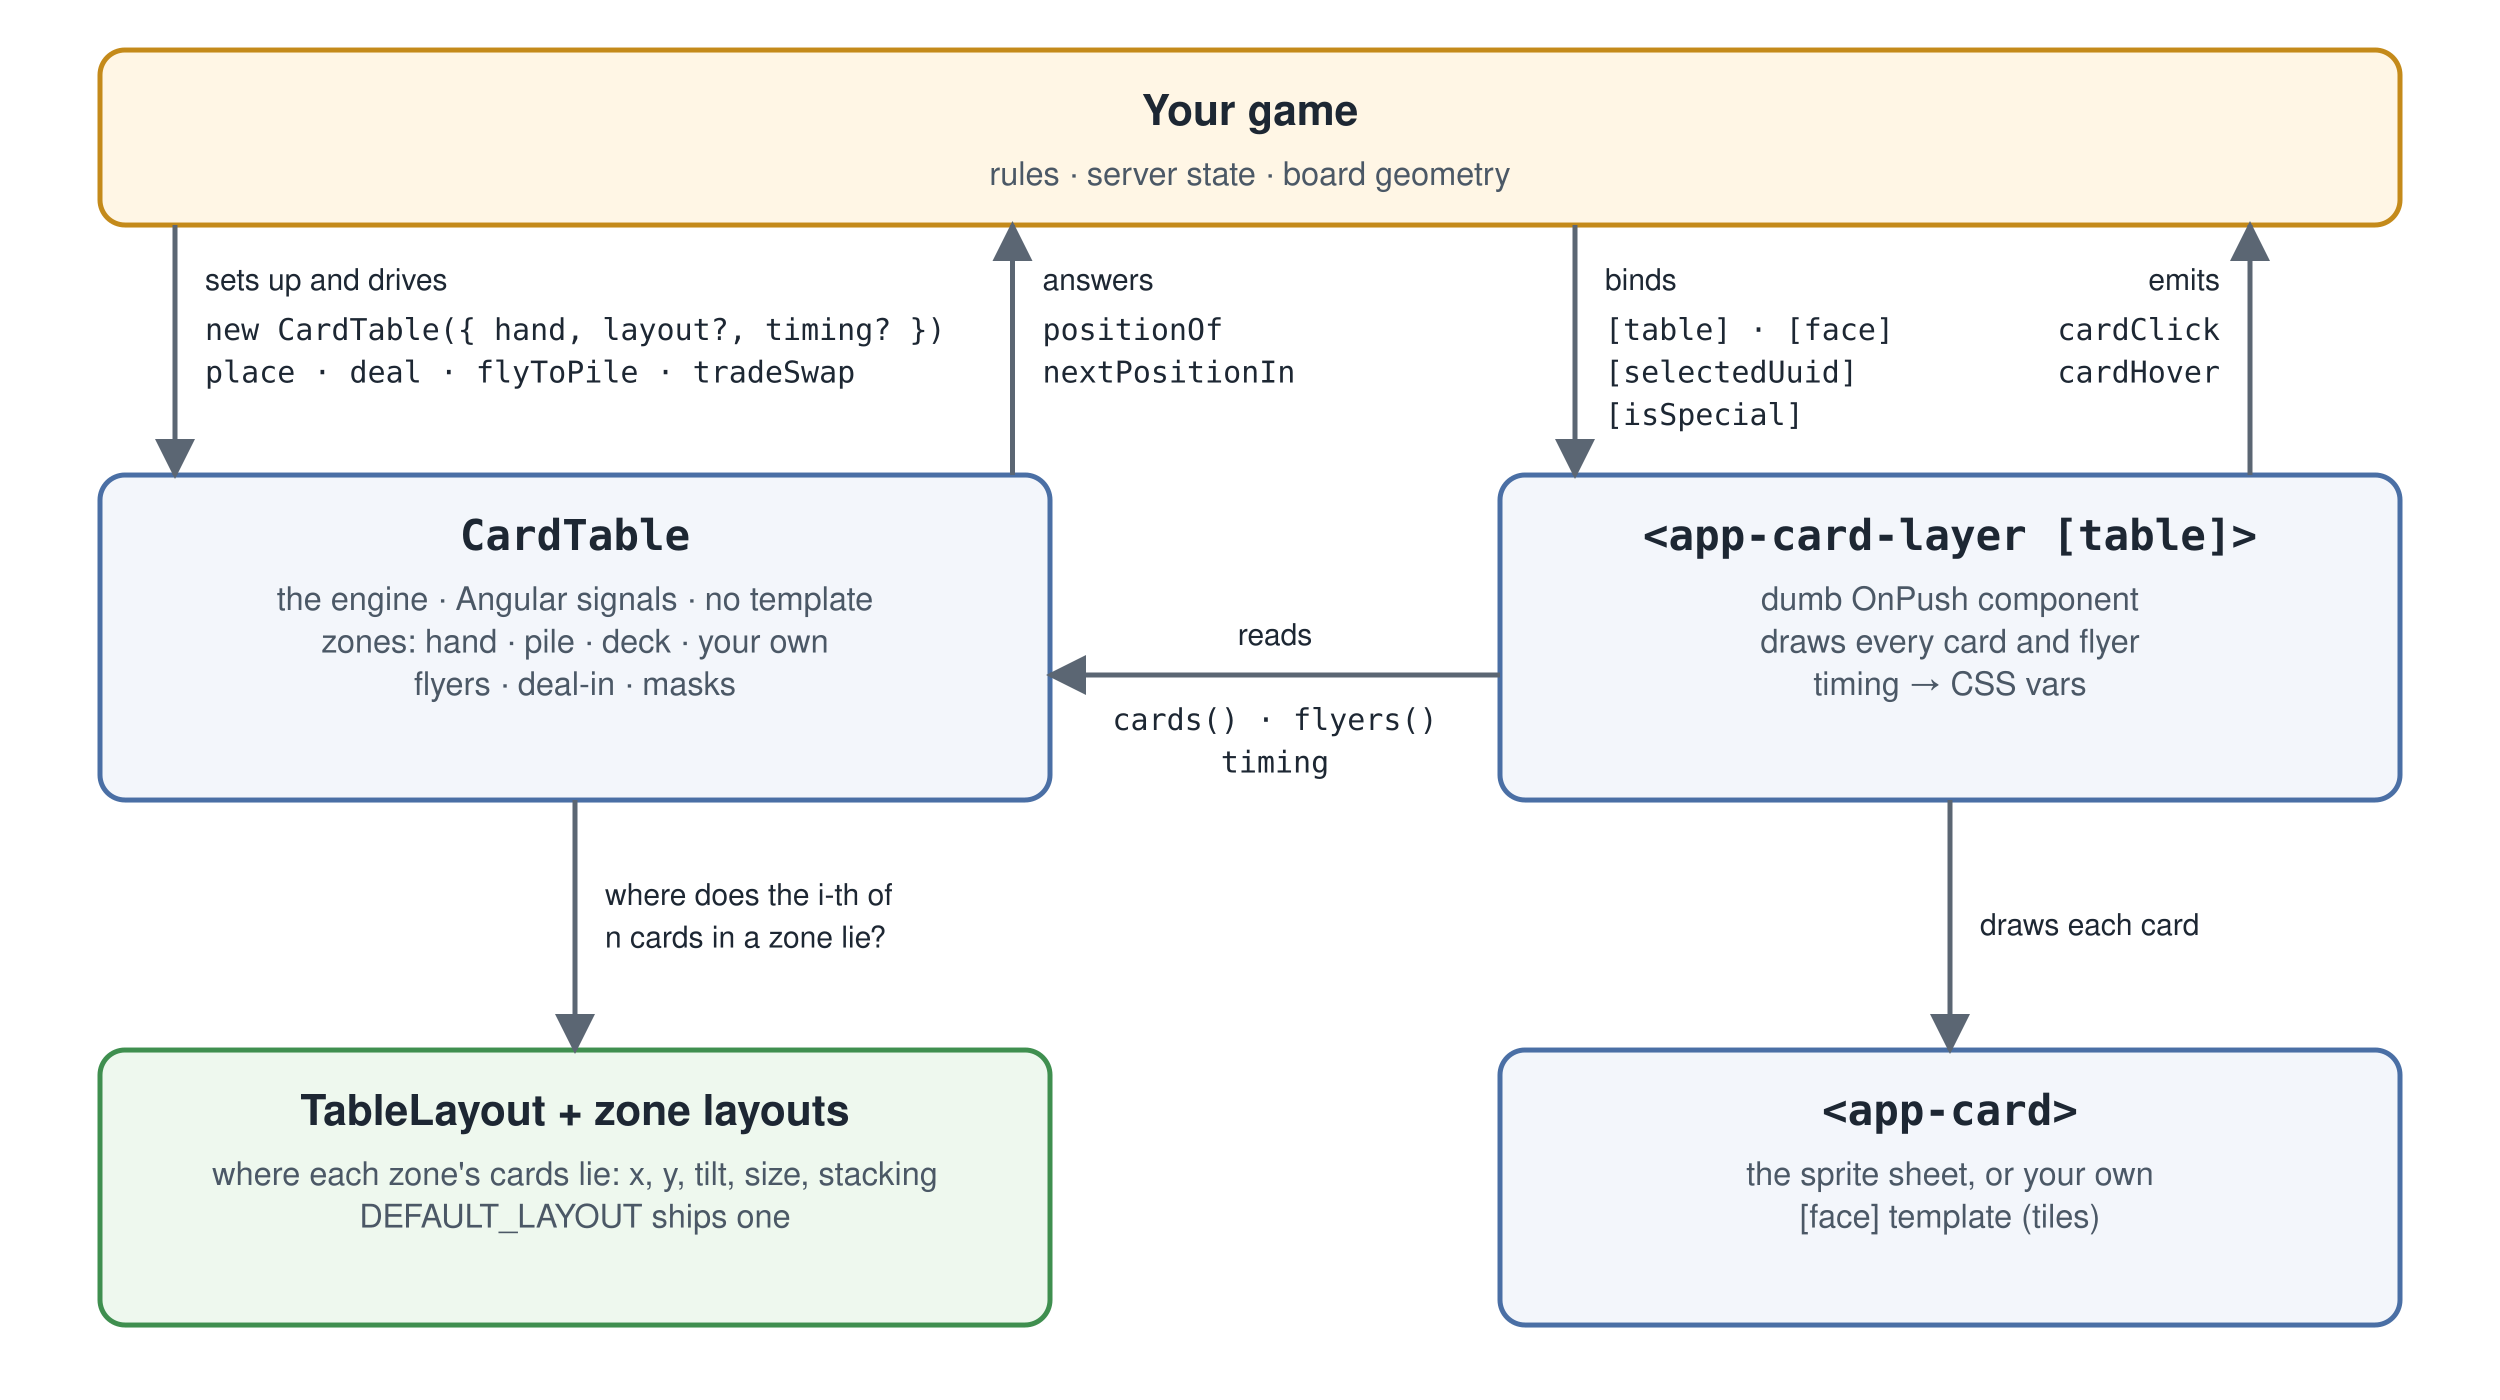
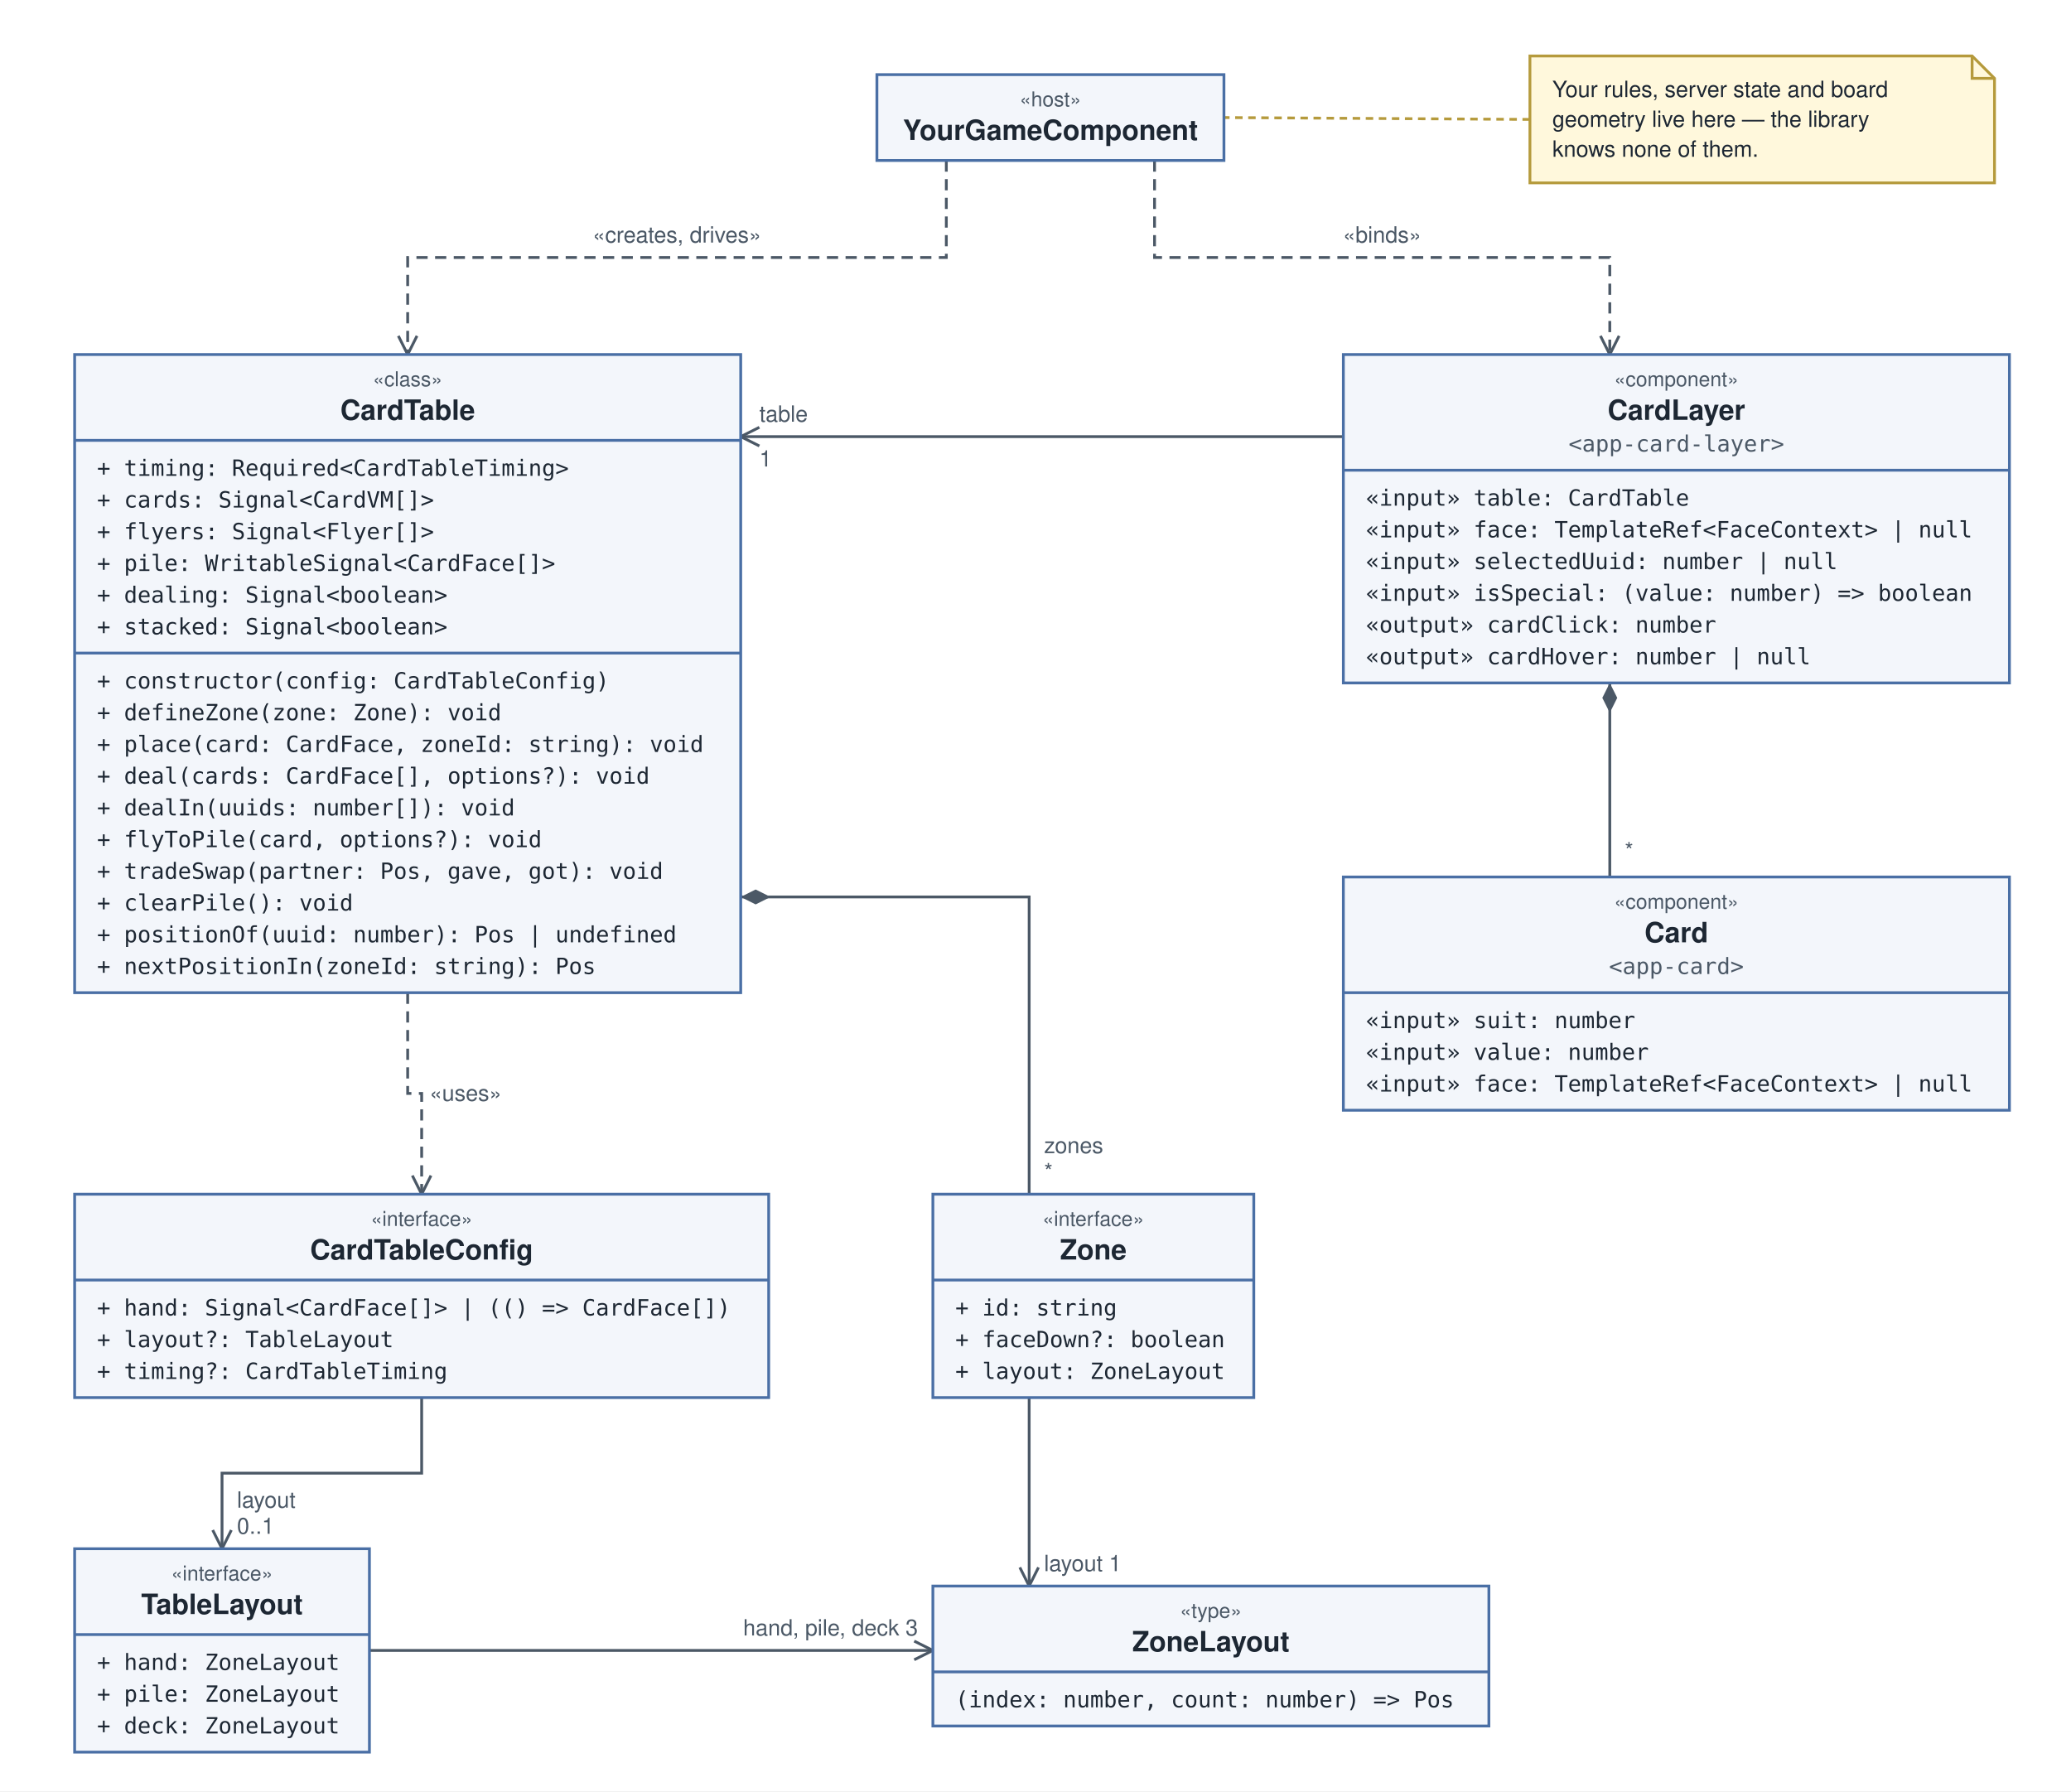
- <svg xmlns="http://www.w3.org/2000/svg" width="1000" height="560" viewBox="0 0 1000 560">
+ <svg xmlns="http://www.w3.org/2000/svg" width="1110" height="960" viewBox="0 0 1110 960">
  <defs>
-     <marker id="head" viewBox="0 0 10 10" refX="9" refY="5" markerWidth="8" markerHeight="8" orient="auto-start-reverse">
-       <path d="M0,0 L10,5 L0,10 z" fill="#5b6673" />
+     <marker id="open" viewBox="0 0 12 12" refX="11" refY="6" markerWidth="12" markerHeight="12" markerUnits="userSpaceOnUse" orient="auto">
+       <path d="M1,1 L11,6 L1,11" fill="none" stroke="#4b5866" stroke-width="1.5" />
+     </marker>
+     <marker id="diamond" viewBox="0 0 18 10" refX="1" refY="5" markerWidth="18" markerHeight="10" markerUnits="userSpaceOnUse" orient="auto">
+       <path d="M1,5 L9,1 L17,5 L9,9 Z" fill="#4b5866" />
    </marker>
  </defs>
-   <rect width="1000" height="560" fill="#ffffff" />
-   <rect x="40" y="20" width="920" height="70" rx="10" fill="#fff6e5" stroke="#c48a1a" stroke-width="2" />
-   <text x="500" y="50" font-family="Helvetica, Arial, sans-serif" font-size="17" fill="#1d2733" text-anchor="middle" font-weight="bold">Your game</text>
-   <text x="500" y="74" font-family="Helvetica, Arial, sans-serif" font-size="13" fill="#4b5866" text-anchor="middle">rules · server state · board geometry</text>
-   <rect x="40" y="190" width="380" height="130" rx="10" fill="#f3f6fb" stroke="#4a6fa5" stroke-width="2" />
-   <text x="230" y="220" font-family="SFMono-Regular, Menlo, Consolas, monospace" font-size="17" fill="#1d2733" text-anchor="middle" font-weight="bold">CardTable</text>
-   <text x="230" y="244" font-family="Helvetica, Arial, sans-serif" font-size="13" fill="#4b5866" text-anchor="middle">the engine · Angular signals · no template</text>
-   <text x="230" y="261" font-family="Helvetica, Arial, sans-serif" font-size="13" fill="#4b5866" text-anchor="middle">zones: hand · pile · deck · your own</text>
-   <text x="230" y="278" font-family="Helvetica, Arial, sans-serif" font-size="13" fill="#4b5866" text-anchor="middle">flyers · deal-in · masks</text>
-   <rect x="600" y="190" width="360" height="130" rx="10" fill="#f3f6fb" stroke="#4a6fa5" stroke-width="2" />
-   <text x="780" y="220" font-family="SFMono-Regular, Menlo, Consolas, monospace" font-size="17" fill="#1d2733" text-anchor="middle" font-weight="bold">&lt;app-card-layer [table]&gt;</text>
-   <text x="780" y="244" font-family="Helvetica, Arial, sans-serif" font-size="13" fill="#4b5866" text-anchor="middle">dumb OnPush component</text>
-   <text x="780" y="261" font-family="Helvetica, Arial, sans-serif" font-size="13" fill="#4b5866" text-anchor="middle">draws every card and flyer</text>
-   <text x="780" y="278" font-family="Helvetica, Arial, sans-serif" font-size="13" fill="#4b5866" text-anchor="middle">timing → CSS vars</text>
-   <rect x="40" y="420" width="380" height="110" rx="10" fill="#eef8ee" stroke="#3f8f4f" stroke-width="2" />
-   <text x="230" y="450" font-family="Helvetica, Arial, sans-serif" font-size="17" fill="#1d2733" text-anchor="middle" font-weight="bold">TableLayout + zone layouts</text>
-   <text x="230" y="474" font-family="Helvetica, Arial, sans-serif" font-size="13" fill="#4b5866" text-anchor="middle">where each zone's cards lie: x, y, tilt, size, stacking</text>
-   <text x="230" y="491" font-family="Helvetica, Arial, sans-serif" font-size="13" fill="#4b5866" text-anchor="middle">DEFAULT_LAYOUT ships one</text>
-   <rect x="600" y="420" width="360" height="110" rx="10" fill="#f3f6fb" stroke="#4a6fa5" stroke-width="2" />
-   <text x="780" y="450" font-family="SFMono-Regular, Menlo, Consolas, monospace" font-size="17" fill="#1d2733" text-anchor="middle" font-weight="bold">&lt;app-card&gt;</text>
-   <text x="780" y="474" font-family="Helvetica, Arial, sans-serif" font-size="13" fill="#4b5866" text-anchor="middle">the sprite sheet, or your own</text>
-   <text x="780" y="491" font-family="Helvetica, Arial, sans-serif" font-size="13" fill="#4b5866" text-anchor="middle">[face] template (tiles)</text>
-   <line x1="70" y1="90" x2="70" y2="190" stroke="#5b6673" stroke-width="2" marker-end="url(#head)" />
-   <text x="82" y="116" font-family="Helvetica, Arial, sans-serif" font-size="12" fill="#1d2733">sets up and drives</text>
-   <text x="82" y="136" font-family="SFMono-Regular, Menlo, Consolas, monospace" font-size="12" fill="#1d2733">new CardTable({ hand, layout?, timing? })</text>
-   <text x="82" y="153" font-family="SFMono-Regular, Menlo, Consolas, monospace" font-size="12" fill="#1d2733">place · deal · flyToPile · tradeSwap</text>
-   <line x1="405" y1="190" x2="405" y2="90" stroke="#5b6673" stroke-width="2" marker-end="url(#head)" />
-   <text x="417" y="116" font-family="Helvetica, Arial, sans-serif" font-size="12" fill="#1d2733">answers</text>
-   <text x="417" y="136" font-family="SFMono-Regular, Menlo, Consolas, monospace" font-size="12" fill="#1d2733">positionOf</text>
-   <text x="417" y="153" font-family="SFMono-Regular, Menlo, Consolas, monospace" font-size="12" fill="#1d2733">nextPositionIn</text>
-   <line x1="630" y1="90" x2="630" y2="190" stroke="#5b6673" stroke-width="2" marker-end="url(#head)" />
-   <text x="642" y="116" font-family="Helvetica, Arial, sans-serif" font-size="12" fill="#1d2733">binds</text>
-   <text x="642" y="136" font-family="SFMono-Regular, Menlo, Consolas, monospace" font-size="12" fill="#1d2733">[table] · [face]</text>
-   <text x="642" y="153" font-family="SFMono-Regular, Menlo, Consolas, monospace" font-size="12" fill="#1d2733">[selectedUuid]</text>
-   <text x="642" y="170" font-family="SFMono-Regular, Menlo, Consolas, monospace" font-size="12" fill="#1d2733">[isSpecial]</text>
-   <line x1="900" y1="190" x2="900" y2="90" stroke="#5b6673" stroke-width="2" marker-end="url(#head)" />
-   <text x="888" y="116" font-family="Helvetica, Arial, sans-serif" font-size="12" fill="#1d2733" text-anchor="end">emits</text>
-   <text x="888" y="136" font-family="SFMono-Regular, Menlo, Consolas, monospace" font-size="12" fill="#1d2733" text-anchor="end">cardClick</text>
-   <text x="888" y="153" font-family="SFMono-Regular, Menlo, Consolas, monospace" font-size="12" fill="#1d2733" text-anchor="end">cardHover</text>
-   <line x1="600" y1="270" x2="420" y2="270" stroke="#5b6673" stroke-width="2" marker-end="url(#head)" />
-   <text x="510" y="258" font-family="Helvetica, Arial, sans-serif" font-size="12" fill="#1d2733" text-anchor="middle">reads</text>
-   <text x="510" y="292" font-family="SFMono-Regular, Menlo, Consolas, monospace" font-size="12" fill="#1d2733" text-anchor="middle">cards() · flyers()</text>
-   <text x="510" y="309" font-family="SFMono-Regular, Menlo, Consolas, monospace" font-size="12" fill="#1d2733" text-anchor="middle">timing</text>
-   <line x1="230" y1="320" x2="230" y2="420" stroke="#5b6673" stroke-width="2" marker-end="url(#head)" />
-   <text x="242" y="362" font-family="Helvetica, Arial, sans-serif" font-size="12" fill="#1d2733">where does the i-th of</text>
-   <text x="242" y="379" font-family="Helvetica, Arial, sans-serif" font-size="12" fill="#1d2733">n cards in a zone lie?</text>
-   <line x1="780" y1="320" x2="780" y2="420" stroke="#5b6673" stroke-width="2" marker-end="url(#head)" />
-   <text x="792" y="374" font-family="Helvetica, Arial, sans-serif" font-size="12" fill="#1d2733">draws each card</text>
+   <rect width="1110" height="960" fill="#ffffff" />
+   <polyline points="507.2,86 507.2,138 218.5,138 218.5,190" fill="none" stroke="#4b5866" stroke-width="1.5" stroke-dasharray="6 4" marker-end="url(#open)" />
+   <text x="362.85" y="130" font-family="Helvetica, Arial, sans-serif" font-size="12" fill="#4b5866" text-anchor="middle">«creates, drives»</text>
+   <polyline points="618.8,86 618.8,138 862.8,138 862.8,190" fill="none" stroke="#4b5866" stroke-width="1.5" stroke-dasharray="6 4" marker-end="url(#open)" />
+   <text x="740.8" y="130" font-family="Helvetica, Arial, sans-serif" font-size="12" fill="#4b5866" text-anchor="middle">«binds»</text>
+   <polyline points="720,234 558.5,234 558.5,234 397,234" fill="none" stroke="#4b5866" stroke-width="1.5" marker-end="url(#open)" />
+   <text x="407" y="226" font-family="Helvetica, Arial, sans-serif" font-size="12" fill="#4b5866">table</text>
+   <text x="407" y="250" font-family="Helvetica, Arial, sans-serif" font-size="12" fill="#4b5866">1</text>
+   <polyline points="862.8,366 862.8,418 862.8,418 862.8,470" fill="none" stroke="#4b5866" stroke-width="1.5" marker-start="url(#diamond)" />
+   <text x="870.8" y="460" font-family="Helvetica, Arial, sans-serif" font-size="12" fill="#4b5866">*</text>
+   <polyline points="218.5,532 218.5,586 226,586 226,640" fill="none" stroke="#4b5866" stroke-width="1.5" stroke-dasharray="6 4" marker-end="url(#open)" />
+   <text x="230.25" y="590" font-family="Helvetica, Arial, sans-serif" font-size="12" fill="#4b5866">«uses»</text>
+   <polyline points="226,749 226,789.5 119,789.5 119,830" fill="none" stroke="#4b5866" stroke-width="1.5" marker-end="url(#open)" />
+   <text x="127" y="808" font-family="Helvetica, Arial, sans-serif" font-size="12" fill="#4b5866">layout</text>
+   <text x="127" y="822" font-family="Helvetica, Arial, sans-serif" font-size="12" fill="#4b5866">0..1</text>
+   <polyline points="397,480.7 551.6,480.7 551.6,640" fill="none" stroke="#4b5866" stroke-width="1.5" marker-start="url(#diamond)" />
+   <text x="559.6" y="618" font-family="Helvetica, Arial, sans-serif" font-size="12" fill="#4b5866">zones</text>
+   <text x="559.6" y="632" font-family="Helvetica, Arial, sans-serif" font-size="12" fill="#4b5866">*</text>
+   <polyline points="551.6,749 551.6,799.5 551.6,799.5 551.6,850" fill="none" stroke="#4b5866" stroke-width="1.5" marker-end="url(#open)" />
+   <text x="559.6" y="842" font-family="Helvetica, Arial, sans-serif" font-size="12" fill="#4b5866">layout  1</text>
+   <polyline points="198,884.5 349,884.5 349,884.5 500,884.5" fill="none" stroke="#4b5866" stroke-width="1.5" marker-end="url(#open)" />
+   <text x="492" y="876.5" font-family="Helvetica, Arial, sans-serif" font-size="12" fill="#4b5866" text-anchor="end">hand, pile, deck  3</text>
+   <line x1="820" y1="64" x2="656" y2="63" stroke="#b59a3c" stroke-width="1.5" stroke-dasharray="4 3" />
+   <path d="M820,30 H1057 L1069,42 V98 H820 Z" fill="#fff8dc" stroke="#b59a3c" stroke-width="1.5" />
+   <path d="M1057,30 V42 H1069" fill="none" stroke="#b59a3c" stroke-width="1.5" />
+   <text x="832" y="52" font-family="Helvetica, Arial, sans-serif" font-size="12" fill="#1d2733">Your rules, server state and board</text>
+   <text x="832" y="68" font-family="Helvetica, Arial, sans-serif" font-size="12" fill="#1d2733">geometry live here — the library</text>
+   <text x="832" y="84" font-family="Helvetica, Arial, sans-serif" font-size="12" fill="#1d2733">knows none of them.</text>
+   <rect x="470" y="40" width="186" height="46" fill="#f3f6fb" stroke="#4a6fa5" stroke-width="1.5" />
+   <text x="563" y="57" font-family="Helvetica, Arial, sans-serif" font-size="11" fill="#4b5866" text-anchor="middle">«host»</text>
+   <text x="563" y="75" font-family="Helvetica, Arial, sans-serif" font-size="15" fill="#1d2733" text-anchor="middle" font-weight="bold">YourGameComponent</text>
+   <rect x="40" y="190" width="357" height="342" fill="#f3f6fb" stroke="#4a6fa5" stroke-width="1.5" />
+   <text x="218.5" y="207" font-family="Helvetica, Arial, sans-serif" font-size="11" fill="#4b5866" text-anchor="middle">«class»</text>
+   <text x="218.5" y="225" font-family="Helvetica, Arial, sans-serif" font-size="15" fill="#1d2733" text-anchor="middle" font-weight="bold">CardTable</text>
+   <line x1="40" y1="236" x2="397" y2="236" stroke="#4a6fa5" stroke-width="1.5" />
+   <text x="52" y="255" font-family="SFMono-Regular, Menlo, Consolas, monospace" font-size="12" fill="#1d2733">+ timing: Required&lt;CardTableTiming&gt;</text>
+   <text x="52" y="272" font-family="SFMono-Regular, Menlo, Consolas, monospace" font-size="12" fill="#1d2733">+ cards: Signal&lt;CardVM[]&gt;</text>
+   <text x="52" y="289" font-family="SFMono-Regular, Menlo, Consolas, monospace" font-size="12" fill="#1d2733">+ flyers: Signal&lt;Flyer[]&gt;</text>
+   <text x="52" y="306" font-family="SFMono-Regular, Menlo, Consolas, monospace" font-size="12" fill="#1d2733">+ pile: WritableSignal&lt;CardFace[]&gt;</text>
+   <text x="52" y="323" font-family="SFMono-Regular, Menlo, Consolas, monospace" font-size="12" fill="#1d2733">+ dealing: Signal&lt;boolean&gt;</text>
+   <text x="52" y="340" font-family="SFMono-Regular, Menlo, Consolas, monospace" font-size="12" fill="#1d2733">+ stacked: Signal&lt;boolean&gt;</text>
+   <line x1="40" y1="350" x2="397" y2="350" stroke="#4a6fa5" stroke-width="1.5" />
+   <text x="52" y="369" font-family="SFMono-Regular, Menlo, Consolas, monospace" font-size="12" fill="#1d2733">+ constructor(config: CardTableConfig)</text>
+   <text x="52" y="386" font-family="SFMono-Regular, Menlo, Consolas, monospace" font-size="12" fill="#1d2733">+ defineZone(zone: Zone): void</text>
+   <text x="52" y="403" font-family="SFMono-Regular, Menlo, Consolas, monospace" font-size="12" fill="#1d2733">+ place(card: CardFace, zoneId: string): void</text>
+   <text x="52" y="420" font-family="SFMono-Regular, Menlo, Consolas, monospace" font-size="12" fill="#1d2733">+ deal(cards: CardFace[], options?): void</text>
+   <text x="52" y="437" font-family="SFMono-Regular, Menlo, Consolas, monospace" font-size="12" fill="#1d2733">+ dealIn(uuids: number[]): void</text>
+   <text x="52" y="454" font-family="SFMono-Regular, Menlo, Consolas, monospace" font-size="12" fill="#1d2733">+ flyToPile(card, options?): void</text>
+   <text x="52" y="471" font-family="SFMono-Regular, Menlo, Consolas, monospace" font-size="12" fill="#1d2733">+ tradeSwap(partner: Pos, gave, got): void</text>
+   <text x="52" y="488" font-family="SFMono-Regular, Menlo, Consolas, monospace" font-size="12" fill="#1d2733">+ clearPile(): void</text>
+   <text x="52" y="505" font-family="SFMono-Regular, Menlo, Consolas, monospace" font-size="12" fill="#1d2733">+ positionOf(uuid: number): Pos | undefined</text>
+   <text x="52" y="522" font-family="SFMono-Regular, Menlo, Consolas, monospace" font-size="12" fill="#1d2733">+ nextPositionIn(zoneId: string): Pos</text>
+   <rect x="720" y="190" width="357" height="176" fill="#f3f6fb" stroke="#4a6fa5" stroke-width="1.5" />
+   <text x="898.5" y="207" font-family="Helvetica, Arial, sans-serif" font-size="11" fill="#4b5866" text-anchor="middle">«component»</text>
+   <text x="898.5" y="225" font-family="Helvetica, Arial, sans-serif" font-size="15" fill="#1d2733" text-anchor="middle" font-weight="bold">CardLayer</text>
+   <text x="898.5" y="242" font-family="SFMono-Regular, Menlo, Consolas, monospace" font-size="12" fill="#4b5866" text-anchor="middle">&lt;app-card-layer&gt;</text>
+   <line x1="720" y1="252" x2="1077" y2="252" stroke="#4a6fa5" stroke-width="1.5" />
+   <text x="732" y="271" font-family="SFMono-Regular, Menlo, Consolas, monospace" font-size="12" fill="#1d2733">«input» table: CardTable</text>
+   <text x="732" y="288" font-family="SFMono-Regular, Menlo, Consolas, monospace" font-size="12" fill="#1d2733">«input» face: TemplateRef&lt;FaceContext&gt; | null</text>
+   <text x="732" y="305" font-family="SFMono-Regular, Menlo, Consolas, monospace" font-size="12" fill="#1d2733">«input» selectedUuid: number | null</text>
+   <text x="732" y="322" font-family="SFMono-Regular, Menlo, Consolas, monospace" font-size="12" fill="#1d2733">«input» isSpecial: (value: number) =&gt; boolean</text>
+   <text x="732" y="339" font-family="SFMono-Regular, Menlo, Consolas, monospace" font-size="12" fill="#1d2733">«output» cardClick: number</text>
+   <text x="732" y="356" font-family="SFMono-Regular, Menlo, Consolas, monospace" font-size="12" fill="#1d2733">«output» cardHover: number | null</text>
+   <rect x="720" y="470" width="357" height="125" fill="#f3f6fb" stroke="#4a6fa5" stroke-width="1.5" />
+   <text x="898.5" y="487" font-family="Helvetica, Arial, sans-serif" font-size="11" fill="#4b5866" text-anchor="middle">«component»</text>
+   <text x="898.5" y="505" font-family="Helvetica, Arial, sans-serif" font-size="15" fill="#1d2733" text-anchor="middle" font-weight="bold">Card</text>
+   <text x="898.5" y="522" font-family="SFMono-Regular, Menlo, Consolas, monospace" font-size="12" fill="#4b5866" text-anchor="middle">&lt;app-card&gt;</text>
+   <line x1="720" y1="532" x2="1077" y2="532" stroke="#4a6fa5" stroke-width="1.5" />
+   <text x="732" y="551" font-family="SFMono-Regular, Menlo, Consolas, monospace" font-size="12" fill="#1d2733">«input» suit: number</text>
+   <text x="732" y="568" font-family="SFMono-Regular, Menlo, Consolas, monospace" font-size="12" fill="#1d2733">«input» value: number</text>
+   <text x="732" y="585" font-family="SFMono-Regular, Menlo, Consolas, monospace" font-size="12" fill="#1d2733">«input» face: TemplateRef&lt;FaceContext&gt; | null</text>
+   <rect x="40" y="640" width="372" height="109" fill="#f3f6fb" stroke="#4a6fa5" stroke-width="1.5" />
+   <text x="226" y="657" font-family="Helvetica, Arial, sans-serif" font-size="11" fill="#4b5866" text-anchor="middle">«interface»</text>
+   <text x="226" y="675" font-family="Helvetica, Arial, sans-serif" font-size="15" fill="#1d2733" text-anchor="middle" font-weight="bold">CardTableConfig</text>
+   <line x1="40" y1="686" x2="412" y2="686" stroke="#4a6fa5" stroke-width="1.5" />
+   <text x="52" y="705" font-family="SFMono-Regular, Menlo, Consolas, monospace" font-size="12" fill="#1d2733">+ hand: Signal&lt;CardFace[]&gt; | (() =&gt; CardFace[])</text>
+   <text x="52" y="722" font-family="SFMono-Regular, Menlo, Consolas, monospace" font-size="12" fill="#1d2733">+ layout?: TableLayout</text>
+   <text x="52" y="739" font-family="SFMono-Regular, Menlo, Consolas, monospace" font-size="12" fill="#1d2733">+ timing?: CardTableTiming</text>
+   <rect x="40" y="830" width="158" height="109" fill="#f3f6fb" stroke="#4a6fa5" stroke-width="1.5" />
+   <text x="119" y="847" font-family="Helvetica, Arial, sans-serif" font-size="11" fill="#4b5866" text-anchor="middle">«interface»</text>
+   <text x="119" y="865" font-family="Helvetica, Arial, sans-serif" font-size="15" fill="#1d2733" text-anchor="middle" font-weight="bold">TableLayout</text>
+   <line x1="40" y1="876" x2="198" y2="876" stroke="#4a6fa5" stroke-width="1.5" />
+   <text x="52" y="895" font-family="SFMono-Regular, Menlo, Consolas, monospace" font-size="12" fill="#1d2733">+ hand: ZoneLayout</text>
+   <text x="52" y="912" font-family="SFMono-Regular, Menlo, Consolas, monospace" font-size="12" fill="#1d2733">+ pile: ZoneLayout</text>
+   <text x="52" y="929" font-family="SFMono-Regular, Menlo, Consolas, monospace" font-size="12" fill="#1d2733">+ deck: ZoneLayout</text>
+   <rect x="500" y="640" width="172" height="109" fill="#f3f6fb" stroke="#4a6fa5" stroke-width="1.5" />
+   <text x="586" y="657" font-family="Helvetica, Arial, sans-serif" font-size="11" fill="#4b5866" text-anchor="middle">«interface»</text>
+   <text x="586" y="675" font-family="Helvetica, Arial, sans-serif" font-size="15" fill="#1d2733" text-anchor="middle" font-weight="bold">Zone</text>
+   <line x1="500" y1="686" x2="672" y2="686" stroke="#4a6fa5" stroke-width="1.5" />
+   <text x="512" y="705" font-family="SFMono-Regular, Menlo, Consolas, monospace" font-size="12" fill="#1d2733">+ id: string</text>
+   <text x="512" y="722" font-family="SFMono-Regular, Menlo, Consolas, monospace" font-size="12" fill="#1d2733">+ faceDown?: boolean</text>
+   <text x="512" y="739" font-family="SFMono-Regular, Menlo, Consolas, monospace" font-size="12" fill="#1d2733">+ layout: ZoneLayout</text>
+   <rect x="500" y="850" width="298" height="75" fill="#f3f6fb" stroke="#4a6fa5" stroke-width="1.5" />
+   <text x="649" y="867" font-family="Helvetica, Arial, sans-serif" font-size="11" fill="#4b5866" text-anchor="middle">«type»</text>
+   <text x="649" y="885" font-family="Helvetica, Arial, sans-serif" font-size="15" fill="#1d2733" text-anchor="middle" font-weight="bold">ZoneLayout</text>
+   <line x1="500" y1="896" x2="798" y2="896" stroke="#4a6fa5" stroke-width="1.5" />
+   <text x="512" y="915" font-family="SFMono-Regular, Menlo, Consolas, monospace" font-size="12" fill="#1d2733">(index: number, count: number) =&gt; Pos</text>
</svg>
